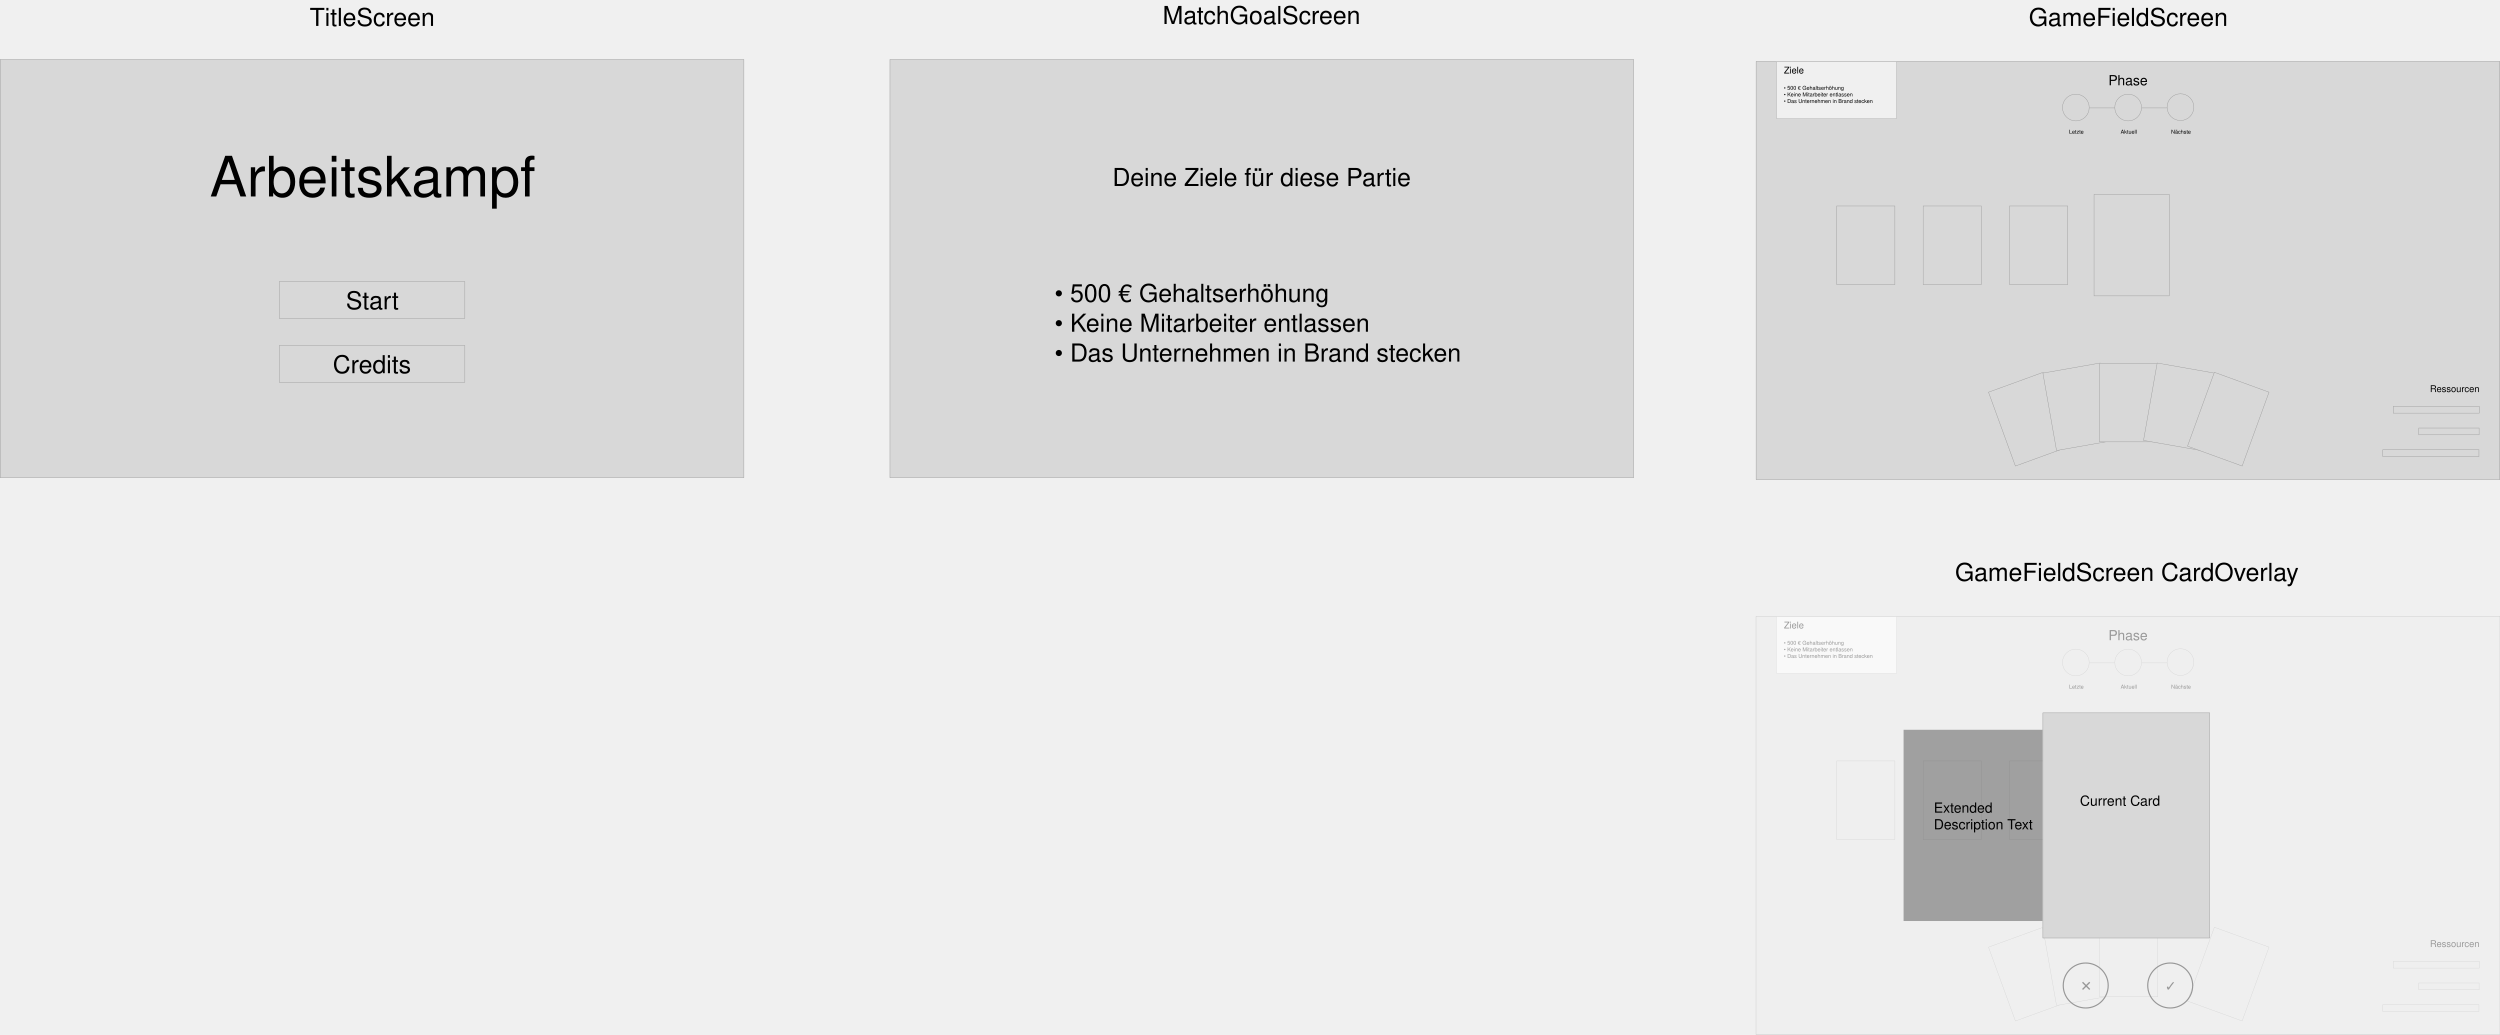
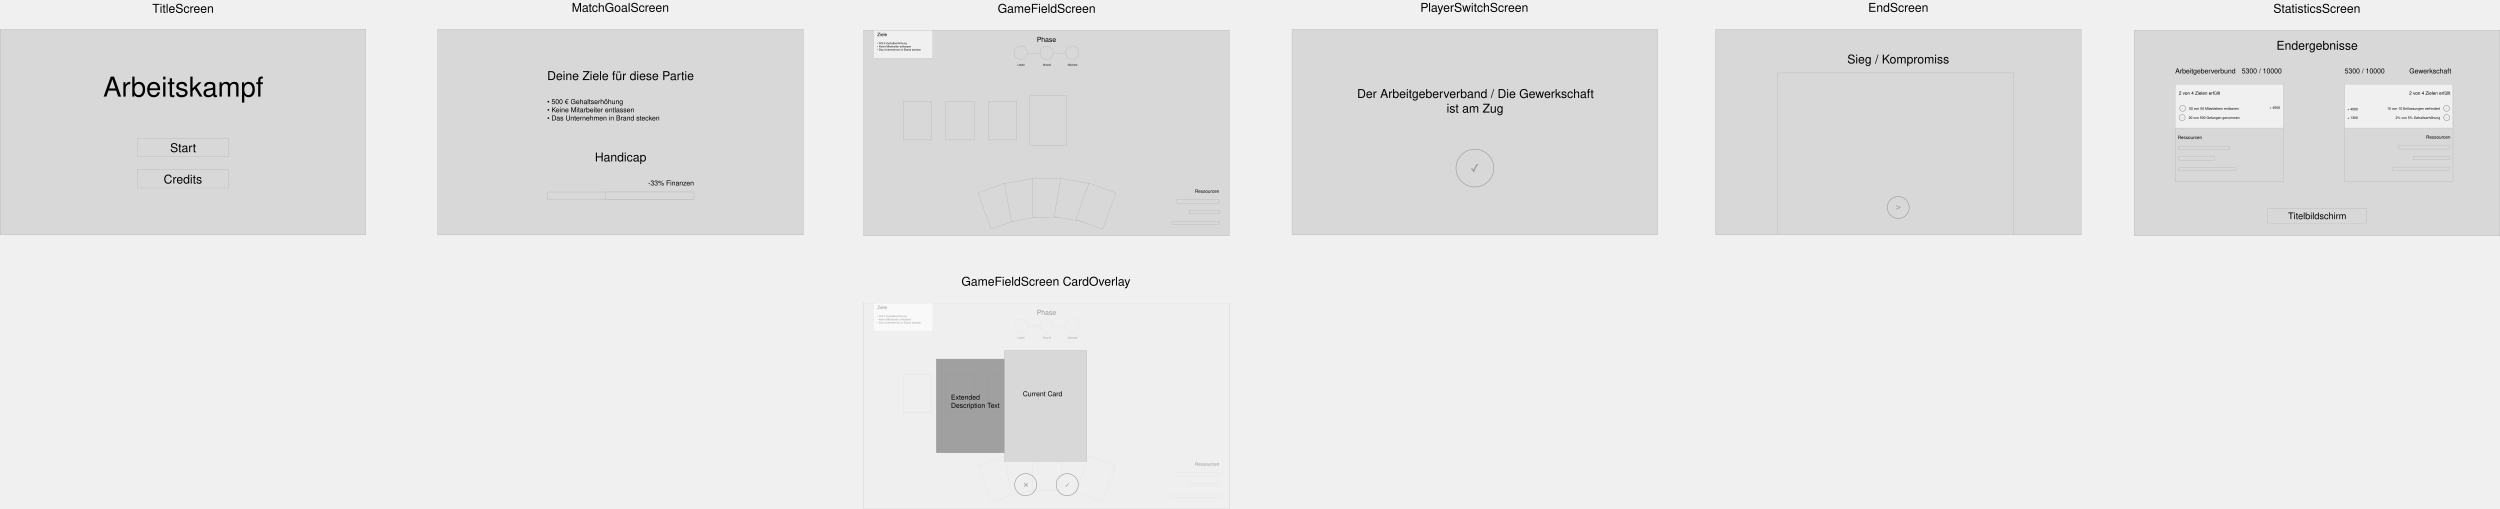
- <svg xmlns="http://www.w3.org/2000/svg" xmlns:xlink="http://www.w3.org/1999/xlink" width="6451px" height="2670px" viewBox="0 0 6451 2670" version="1.1">
+ <svg xmlns="http://www.w3.org/2000/svg" xmlns:xlink="http://www.w3.org/1999/xlink" width="13118px" height="2670px" viewBox="0 0 13118 2670" version="1.1">
  <defs>
    <rect id="path-1" x="0" y="148" width="1920" height="1080" />
    <rect id="path-2" x="0" y="0" width="480" height="96" />
    <rect id="path-3" x="0" y="0" width="480" height="96" />
    <rect id="path-4" x="0" y="153" width="1920" height="1080" />
-     <rect id="path-5" x="0" y="153" width="1920" height="1080" />
-     <rect id="path-6" x="0" y="0" width="311.933" height="148.793" rx="3" />
-     <rect id="path-7" x="30.811" y="43.709" width="151.058" height="203.805" />
-     <rect id="path-8" x="157.436" y="11.699" width="151.058" height="203.805" />
-     <rect id="path-9" x="287.185" y="0.86" width="151.058" height="203.805" />
-     <rect id="path-10" x="417.137" y="11.699" width="151.058" height="203.805" />
-     <rect id="path-11" x="544.261" y="43.709" width="151.058" height="203.805" />
-     <rect id="path-12" x="664" y="0" width="194.929" height="262.995" />
-     <rect id="path-13" x="0" y="30" width="151.058" height="203.805" />
-     <rect id="path-14" x="223" y="30" width="151.058" height="203.805" />
-     <rect id="path-15" x="446" y="30" width="151.058" height="203.805" />
-     <rect id="path-16" x="0" y="0" width="311.512" height="223.952" rx="3" />
-     <rect id="path-17" x="75" y="68" width="223" height="18.531" />
-     <rect id="path-18" x="141" y="124" width="156.586" height="18.531" />
-     <rect id="path-19" x="48" y="180" width="249.173" height="18.531" />
-     <rect id="path-20" x="0" y="153" width="1920" height="1080" />
-     <rect id="path-21" x="0" y="0" width="311.933" height="148.793" rx="3" />
-     <rect id="path-22" x="30.811" y="43.709" width="151.058" height="203.805" />
-     <rect id="path-23" x="157.436" y="11.699" width="151.058" height="203.805" />
-     <rect id="path-24" x="287.185" y="0.86" width="151.058" height="203.805" />
-     <rect id="path-25" x="544.261" y="43.709" width="151.058" height="203.805" />
-     <rect id="path-26" x="664" y="0" width="194.929" height="262.995" />
-     <rect id="path-27" x="0" y="30" width="151.058" height="203.805" />
-     <rect id="path-28" x="223" y="30" width="151.058" height="203.805" />
-     <rect id="path-29" x="446" y="30" width="151.058" height="203.805" />
-     <rect id="path-30" x="0" y="0" width="311.512" height="223.952" rx="3" />
-     <rect id="path-31" x="75" y="68" width="223" height="18.531" />
-     <rect id="path-32" x="141" y="124" width="156.586" height="18.531" />
-     <rect id="path-33" x="48" y="180" width="249.173" height="18.531" />
-     <rect id="path-34" x="359" y="0" width="431.305" height="581.909" />
+     <rect id="path-5" x="0" y="0" width="770.535" height="39" />
+     <rect id="path-6" x="304.698" y="0" width="466.427" height="39" />
+     <rect id="path-7" x="0" y="153" width="1920" height="1080" />
+     <rect id="path-8" x="0" y="153" width="1920" height="1080" />
+     <rect id="path-9" x="324.068" y="382.345" width="1240.864" height="850.655" />
+     <rect id="path-10" x="0" y="153" width="1920" height="1080" />
+     <rect id="path-11" x="0" y="0" width="519" height="79" rx="3" />
+     <rect id="path-12" x="0.968" y="91" width="569.965" height="513.361" />
+     <rect id="path-13" x="0" y="0" width="569.261" height="231.351" rx="3" />
+     <rect id="path-14" x="0" y="0" width="378.514" height="223.952" rx="3" />
+     <rect id="path-15" x="91.106" y="68" width="270.89" height="18.531" />
+     <rect id="path-16" x="171.28" y="124" width="190.213" height="18.531" />
+     <rect id="path-17" x="58.308" y="180" width="302.683" height="18.531" />
+     <rect id="path-18" x="0.968" y="91" width="569.965" height="513.361" />
+     <rect id="path-19" x="0" y="0" width="569.261" height="231.351" rx="3" />
+     <rect id="path-20" x="0" y="0" width="378.514" height="223.952" rx="3" />
+     <rect id="path-21" x="91.106" y="68" width="270.89" height="18.531" />
+     <rect id="path-22" x="171.28" y="124" width="190.213" height="18.531" />
+     <rect id="path-23" x="58.308" y="180" width="302.683" height="18.531" />
+     <rect id="path-24" x="0" y="153" width="1920" height="1080" />
+     <rect id="path-25" x="0" y="0" width="311.933" height="148.793" rx="3" />
+     <rect id="path-26" x="30.811" y="43.709" width="151.058" height="203.805" />
+     <rect id="path-27" x="157.436" y="11.699" width="151.058" height="203.805" />
+     <rect id="path-28" x="287.185" y="0.86" width="151.058" height="203.805" />
+     <rect id="path-29" x="417.137" y="11.699" width="151.058" height="203.805" />
+     <rect id="path-30" x="544.261" y="43.709" width="151.058" height="203.805" />
+     <rect id="path-31" x="664" y="0" width="194.929" height="262.995" />
+     <rect id="path-32" x="0" y="30" width="151.058" height="203.805" />
+     <rect id="path-33" x="223" y="30" width="151.058" height="203.805" />
+     <rect id="path-34" x="446" y="30" width="151.058" height="203.805" />
+     <rect id="path-35" x="0" y="0" width="311.512" height="223.952" rx="3" />
+     <rect id="path-36" x="75" y="68" width="223" height="18.531" />
+     <rect id="path-37" x="141" y="124" width="156.586" height="18.531" />
+     <rect id="path-38" x="48" y="180" width="249.173" height="18.531" />
+     <rect id="path-39" x="0" y="153" width="1920" height="1080" />
+     <rect id="path-40" x="0" y="0" width="311.933" height="148.793" rx="3" />
+     <rect id="path-41" x="30.811" y="43.709" width="151.058" height="203.805" />
+     <rect id="path-42" x="157.436" y="11.699" width="151.058" height="203.805" />
+     <rect id="path-43" x="287.185" y="0.86" width="151.058" height="203.805" />
+     <rect id="path-44" x="544.261" y="43.709" width="151.058" height="203.805" />
+     <rect id="path-45" x="664" y="0" width="194.929" height="262.995" />
+     <rect id="path-46" x="0" y="30" width="151.058" height="203.805" />
+     <rect id="path-47" x="223" y="30" width="151.058" height="203.805" />
+     <rect id="path-48" x="446" y="30" width="151.058" height="203.805" />
+     <rect id="path-49" x="0" y="0" width="311.512" height="223.952" rx="3" />
+     <rect id="path-50" x="75" y="68" width="223" height="18.531" />
+     <rect id="path-51" x="141" y="124" width="156.586" height="18.531" />
+     <rect id="path-52" x="48" y="180" width="249.173" height="18.531" />
+     <rect id="path-53" x="359" y="0" width="431.305" height="581.909" />
  </defs>
  <g id="Page-1" stroke="none" stroke-width="1" fill="none" fill-rule="evenodd">
    <g id="TitleScreen" transform="translate(0, 5)">
      <g id="Page">
        <use fill="#D8D8D8" fill-rule="evenodd" xlink:href="#path-1" />
        <rect stroke="#979797" stroke-width="1" x="0.5" y="148.5" width="1919" height="1079" />
      </g>
      <g id="Button_Credits" transform="translate(720, 721)">
        <g id="Rectangle">
          <use fill="#D8D8D8" fill-rule="evenodd" xlink:href="#path-2" />
          <rect stroke="#979797" stroke-width="1" x="0.5" y="0.5" width="479" height="95" />
        </g>
        <text id="Start" font-family="Helvetica" font-size="64" font-weight="normal" fill="#000000">
          <tspan x="172.422" y="72">Start</tspan>
        </text>
      </g>
      <g id="Button_Start" transform="translate(720, 886)">
        <g id="Rectangle">
          <use fill="#D8D8D8" fill-rule="evenodd" xlink:href="#path-3" />
          <rect stroke="#979797" stroke-width="1" x="0.5" y="0.5" width="479" height="95" />
        </g>
        <text id="Credits" font-family="Helvetica" font-size="64" font-weight="normal" fill="#000000">
          <tspan x="138.641" y="72">Credits</tspan>
        </text>
      </g>
      <text id="PageTitle" font-family="Helvetica" font-size="144" font-weight="normal" fill="#000000">
        <tspan x="541.348" y="502">Arbeitskampf</tspan>
      </text>
      <text id="ScreenName" font-family="Helvetica" font-size="64" font-weight="normal" fill="#000000">
        <tspan x="799" y="62">TitleScreen</tspan>
      </text>
    </g>
    <g id="MatchGoalScreen" transform="translate(2296, 0)">
      <g id="Page">
        <use fill="#D8D8D8" fill-rule="evenodd" xlink:href="#path-4" />
        <rect stroke="#979797" stroke-width="1" x="0.5" y="153.5" width="1919" height="1079" />
      </g>
      <text id="PageTitle" font-family="Helvetica" font-size="64" font-weight="normal" fill="#000000">
-         <tspan x="574.531" y="480">Deine Ziele für diese Partie</tspan>
-       </text>
-       <text id="Goals" font-family="Helvetica" font-size="64" font-weight="normal" fill="#000000">
-         <tspan x="425" y="779">	• 	500 € Gehaltserhöhung</tspan>
-         <tspan x="425" y="856">	• 	Keine Mitarbeiter entlassen</tspan>
-         <tspan x="425" y="933">	• 	Das Unternehmen in Brand stecken</tspan>
+         <tspan x="575.031" y="420">Deine Ziele für diese Partie</tspan>
+       </text>
+       <text id="PageTitle" font-family="Helvetica" font-size="64" font-weight="normal" fill="#000000">
+         <tspan x="825.297" y="847">Handicap</tspan>
+       </text>
+       <g id="Group" transform="translate(575, 1007)">
+         <g id="Rectangle-4">
+           <use fill="#D8D8D8" fill-rule="evenodd" xlink:href="#path-5" />
+           <rect stroke="#979797" stroke-width="1" x="0.5" y="0.5" width="769.535" height="38" />
+         </g>
+         <g id="Rectangle-4">
+           <use fill="#D8D8D8" fill-rule="evenodd" xlink:href="#path-6" />
+           <rect stroke="#979797" stroke-width="1" x="305.198" y="0.5" width="465.427" height="38" />
+         </g>
+       </g>
+       <text id="Goals" font-family="Helvetica" font-size="36" font-weight="normal" fill="#000000">
+         <tspan x="575" y="546">	• 	500 € Gehaltserhöhung</tspan>
+         <tspan x="575" y="589">	• 	Keine Mitarbeiter entlassen</tspan>
+         <tspan x="575" y="632">	• 	Das Unternehmen in Brand stecken</tspan>
+       </text>
+       <text id="Goals" font-family="Helvetica" font-size="36" font-weight="normal" fill="#000000">
+         <tspan x="1104.861" y="973">-33% Finanzen</tspan>
      </text>
      <text font-family="Helvetica" font-size="64" font-weight="normal" fill="#000000">
        <tspan x="704" y="62">MatchGoalScreen</tspan>
      </text>
    </g>
+     <g id="PlayerSwitchScreen" transform="translate(6779, 0)">
+       <g id="Page">
+         <use fill="#D8D8D8" fill-rule="evenodd" xlink:href="#path-7" />
+         <rect stroke="#979797" stroke-width="1" x="0.5" y="153.5" width="1919" height="1079" />
+       </g>
+       <text id="PageTitle" font-family="Helvetica" font-size="64" font-weight="normal" fill="#000000">
+         <tspan x="342.016" y="514">Der Arbeitgeberverband / Die Gewerkschaft </tspan>
+         <tspan x="811.625" y="591">ist am Zug</tspan>
+       </text>
+       <text font-family="Helvetica" font-size="64" font-weight="normal" fill="#000000">
+         <tspan x="673.656" y="62">PlayerSwitchScreen</tspan>
+       </text>
+       <g id="ButtonPlay" transform="translate(861, 783)">
+         <circle id="Button" stroke="#979797" stroke-width="3" cx="99.013" cy="99.013" r="99.013" />
+         <path d="M94.079,124.024 C92.218,120.663 90.788,118.192 89.788,116.612 L88.197,114.121 L86.997,112.29 C84.376,108.209 81.645,104.838 78.805,102.178 C80.425,100.837 81.935,100.167 83.336,100.167 C85.056,100.167 86.587,100.797 87.927,102.058 C89.267,103.318 90.958,105.719 92.998,109.26 C95.319,101.717 98.27,94.566 101.851,87.804 C103.831,84.123 105.597,81.647 107.147,80.377 C108.698,79.106 110.753,78.471 113.314,78.471 C114.674,78.471 116.355,78.681 118.355,79.101 C113.214,83.243 109.103,88.164 106.022,93.865 C102.941,99.567 98.96,109.62 94.079,124.024 Z" id="Checkmark" fill="#979797" />
+       </g>
+     </g>
+     <g id="EndScreen" transform="translate(9001, 0)">
+       <g id="Page">
+         <use fill="#D8D8D8" fill-rule="evenodd" xlink:href="#path-8" />
+         <rect stroke="#979797" stroke-width="1" x="0.5" y="153.5" width="1919" height="1079" />
+       </g>
+       <text id="PageTitle" font-family="Helvetica" font-size="64" font-weight="normal" fill="#000000">
+         <tspan x="691.969" y="333">Sieg / Kompromiss </tspan>
+       </text>
+       <g id="OutcomeImage">
+         <use fill="#D8D8D8" fill-rule="evenodd" xlink:href="#path-9" />
+         <rect stroke="#979797" stroke-width="1" x="324.568" y="382.845" width="1239.864" height="849.655" />
+       </g>
+       <text font-family="Helvetica" font-size="64" font-weight="normal" fill="#000000">
+         <tspan x="801.672" y="62">EndScreen</tspan>
+       </text>
+       <g id="ButtonContinue" transform="translate(902, 1031)">
+         <circle id="Button" stroke="#979797" stroke-width="3" cx="57.655" cy="57.655" r="57.655" />
+         <polygon id="&gt;" fill="#979797" points="69.35 59.399 45.419 68.754 45.419 65.069 64.969 57.658 45.419 50.268 45.419 46.583 69.35 55.959" />
+       </g>
+     </g>
+     <g id="StatisticsScreen" transform="translate(11198, 5)">
+       <g id="Page">
+         <use fill="#D8D8D8" fill-rule="evenodd" xlink:href="#path-10" />
+         <rect stroke="#979797" stroke-width="1" x="0.5" y="153.5" width="1919" height="1079" />
+       </g>
+       <text id="PageTitle" font-family="Helvetica" font-size="64" font-weight="normal" fill="#000000">
+         <tspan x="747.016" y="256">Endergebnisse</tspan>
+       </text>
+       <text id="EndScreen" font-family="Helvetica" font-size="64" font-weight="normal" fill="#000000">
+         <tspan x="730.578" y="62">StatisticsScreen</tspan>
+       </text>
+       <g id="ButtonMainMenu" transform="translate(701, 1087)">
+         <g id="Rectangle-3">
+           <use fill="#D8D8D8" fill-rule="evenodd" xlink:href="#path-11" />
+           <rect stroke="#979797" stroke-width="1" x="0.5" y="0.5" width="518" height="78" rx="3" />
+         </g>
+         <text id="Titelbildschirm" font-family="Helvetica" font-size="48" font-weight="normal" fill="#000000">
+           <tspan x="107.016" y="58">Titelbildschirm</tspan>
+         </text>
+       </g>
+       <g id="Gewerkschaft" transform="translate(1103, 345)">
+         <g id="Background">
+           <use fill="#D8D8D8" fill-rule="evenodd" xlink:href="#path-12" />
+           <rect stroke="#979797" stroke-width="1" x="1.468" y="91.5" width="568.965" height="512.361" />
+         </g>
+         <g id="GoalsPanel" transform="translate(0.967893, 91)">
+           <g id="Background">
+             <use fill="#F0F0F0" fill-rule="evenodd" xlink:href="#path-13" />
+             <rect stroke="#979797" stroke-width="1" x="0.5" y="0.5" width="568.261" height="230.351" rx="3" />
+           </g>
+           <text id="PanelTitle" font-family="Helvetica" font-size="24" font-weight="normal" fill="#000000">
+             <tspan x="339.78" y="56">2 von 4 Zielen erfüllt</tspan>
+           </text>
+           <g id="Goal" transform="translate(14.65077, 160)">
+             <text font-family="Helvetica" font-size="18" font-weight="normal" fill="#000000">
+               <tspan x="253.307" y="23">2% von 5% Gehaltserhöhung</tspan>
+             </text>
+             <text font-family="Helvetica" font-size="18" font-weight="normal" fill="#000000">
+               <tspan x="0" y="23">+ 1300</tspan>
+             </text>
+             <g id="ButtonCancel" transform="translate(505.6677, 0)">
+               <ellipse id="Button" stroke="#979797" stroke-width="3" cx="15.925" cy="16" rx="15.925" ry="16" />
+               <polygon id="✕" fill="#979797" points="19.287 19.304 18.732 19.862 15.846 16.962 12.96 19.862 12.409 19.304 15.296 16.405 12.409 13.505 12.96 12.952 15.846 15.852 18.732 12.952 19.287 13.505 16.401 16.405" />
+             </g>
+           </g>
+           <g id="Goal" transform="translate(14.08028, 112)">
+             <text font-family="Helvetica" font-size="18" font-weight="normal" fill="#000000">
+               <tspan x="209.521" y="23">10 von 10 Entlassungen verhindert</tspan>
+             </text>
+             <text font-family="Helvetica" font-size="18" font-weight="normal" fill="#000000">
+               <tspan x="0.57" y="26">+ 4000</tspan>
+             </text>
+             <g id="ButtonPlay" transform="translate(505.7848, 0)">
+               <ellipse id="Button" stroke="#979797" stroke-width="3" cx="15.668" cy="15.694" rx="15.668" ry="15.694" />
+               <path d="M14.887,19.659 C14.593,19.126 14.366,18.734 14.208,18.484 L13.956,18.089 L13.766,17.799 C13.352,17.152 12.92,16.618 12.47,16.196 C12.726,15.984 12.965,15.877 13.187,15.877 C13.459,15.877 13.701,15.977 13.914,16.177 C14.126,16.377 14.393,16.757 14.716,17.318 C15.083,16.123 15.55,14.989 16.117,13.918 C16.43,13.334 16.71,12.942 16.955,12.74 C17.2,12.539 17.526,12.438 17.931,12.438 C18.146,12.438 18.412,12.472 18.728,12.538 C17.915,13.195 17.264,13.975 16.777,14.878 C16.289,15.782 15.659,17.376 14.887,19.659 Z" id="Checkmark" fill="#979797" />
+             </g>
+           </g>
+         </g>
+         <g id="ResourcePanel" transform="translate(191.9307, 346)">
+           <g id="Background" opacity="0">
+             <use fill="#F0F0F0" fill-rule="evenodd" xlink:href="#path-14" />
+             <rect stroke="#979797" stroke-width="1" x="0.5" y="0.5" width="377.514" height="222.952" rx="3" />
+           </g>
+           <text id="Resources" font-family="Helvetica" font-size="24" font-weight="normal" fill="#000000">
+             <tspan x="237.232" y="31.674">Ressourcen</tspan>
+           </text>
+           <g id="Rectangle-2">
+             <use fill="#D8D8D8" fill-rule="evenodd" xlink:href="#path-15" />
+             <rect stroke="#979797" stroke-width="1" x="91.606" y="68.5" width="269.89" height="17.531" />
+           </g>
+           <g id="Rectangle-2">
+             <use fill="#D8D8D8" fill-rule="evenodd" xlink:href="#path-16" />
+             <rect stroke="#979797" stroke-width="1" x="171.78" y="124.5" width="189.213" height="17.531" />
+           </g>
+           <g id="Rectangle-2">
+             <use fill="#D8D8D8" fill-rule="evenodd" xlink:href="#path-17" />
+             <rect stroke="#979797" stroke-width="1" x="58.808" y="180.5" width="301.683" height="17.531" />
+           </g>
+         </g>
+         <text font-family="Helvetica" font-size="36" font-weight="normal" fill="#000000">
+           <tspan x="340.92" y="35"> Gewerkschaft</tspan>
+         </text>
+         <text id="Score" font-family="Helvetica" font-size="36" font-weight="normal" fill="#000000">
+           <tspan x="1.799" y="35"> 5300 / 10000</tspan>
+         </text>
+       </g>
+       <g id="Arbeitgeberverbund" transform="translate(214, 345)">
+         <g id="Background">
+           <use fill="#D8D8D8" fill-rule="evenodd" xlink:href="#path-18" />
+           <rect stroke="#979797" stroke-width="1" x="1.468" y="91.5" width="568.965" height="512.361" />
+         </g>
+         <g id="GoalsPanel" transform="translate(0.967893, 91)">
+           <g id="Background">
+             <use fill="#F0F0F0" fill-rule="evenodd" xlink:href="#path-19" />
+             <rect stroke="#979797" stroke-width="1" x="0.5" y="0.5" width="568.261" height="230.351" rx="3" />
+           </g>
+           <text id="PanelTitle" font-family="Helvetica" font-size="24" font-weight="normal" fill="#000000">
+             <tspan x="20" y="56">2 von 4 Zielen erfüllt</tspan>
+           </text>
+           <g id="Goal" transform="translate(286.6508, 176) scale(-1, 1) translate(-286.6508, -176) translate(20.65077, 160)">
+             <text transform="translate(240.7327, 16) scale(-1, 1) translate(-240.7327, -16) " font-family="Helvetica" font-size="18" font-weight="normal" fill="#000000">
+               <tspan x="0" y="23">20 von 500 Gefangen genommen</tspan>
+             </text>
+             <g id="ButtonCancel" transform="translate(499.6677, 0)">
+               <ellipse id="Button" stroke="#979797" stroke-width="3" cx="15.925" cy="16" rx="15.925" ry="16" />
+               <polygon id="✕" fill="#979797" points="19.287 19.304 18.732 19.862 15.846 16.962 12.96 19.862 12.409 19.304 15.296 16.405 12.409 13.505 12.96 12.952 15.846 15.852 18.732 12.952 19.287 13.505 16.401 16.405" />
+             </g>
+           </g>
+           <g id="Goal" transform="translate(287.5803, 128) scale(-1, 1) translate(-287.5803, -128) translate(23.08028, 112)">
+             <text transform="translate(84.17752, 11) scale(-1, 1) translate(-84.17752, -11) " font-family="Helvetica" font-size="18" font-weight="normal" fill="#000000">
+               <tspan x="111.799" y="18">+ 4000</tspan>
+             </text>
+             <text transform="translate(239.8438, 16) scale(-1, 1) translate(-239.8438, -16) " font-family="Helvetica" font-size="18" font-weight="normal" fill="#000000">
+               <tspan x="0.975" y="23">50 von 50 Mitarbeitern entlassen</tspan>
+             </text>
+             <g id="ButtonPlay" transform="translate(496.7848, 0)">
+               <ellipse id="Button" stroke="#979797" stroke-width="3" cx="15.668" cy="15.694" rx="15.668" ry="15.694" />
+               <path d="M14.887,19.659 C14.593,19.126 14.366,18.734 14.208,18.484 L13.956,18.089 L13.766,17.799 C13.352,17.152 12.92,16.618 12.47,16.196 C12.726,15.984 12.965,15.877 13.187,15.877 C13.459,15.877 13.701,15.977 13.914,16.177 C14.126,16.377 14.393,16.757 14.716,17.318 C15.083,16.123 15.55,14.989 16.117,13.918 C16.43,13.334 16.71,12.942 16.955,12.74 C17.2,12.539 17.526,12.438 17.931,12.438 C18.146,12.438 18.412,12.472 18.728,12.538 C17.915,13.195 17.264,13.975 16.777,14.878 C16.289,15.782 15.659,17.376 14.887,19.659 Z" id="Checkmark" fill="#979797" />
+             </g>
+           </g>
+         </g>
+         <g id="ResourcePanel" transform="translate(190.5, 460) scale(-1, 1) translate(-190.5, -460) translate(1, 348)">
+           <g id="Background" opacity="0">
+             <use fill="#F0F0F0" fill-rule="evenodd" xlink:href="#path-20" />
+             <rect stroke="#979797" stroke-width="1" x="0.5" y="0.5" width="377.514" height="222.952" rx="3" />
+           </g>
+           <text id="Resources" transform="translate(192.7196, 23.17372) scale(-1, 1) translate(-192.7196, -23.17372) " font-family="Helvetica" font-size="24" font-weight="normal" fill="#000000">
+             <tspan x="20.145" y="31.674">Ressourcen</tspan>
+           </text>
+           <g id="Rectangle-2">
+             <use fill="#D8D8D8" fill-rule="evenodd" xlink:href="#path-21" />
+             <rect stroke="#979797" stroke-width="1" x="91.606" y="68.5" width="269.89" height="17.531" />
+           </g>
+           <g id="Rectangle-2">
+             <use fill="#D8D8D8" fill-rule="evenodd" xlink:href="#path-22" />
+             <rect stroke="#979797" stroke-width="1" x="171.78" y="124.5" width="189.213" height="17.531" />
+           </g>
+           <g id="Rectangle-2">
+             <use fill="#D8D8D8" fill-rule="evenodd" xlink:href="#path-23" />
+             <rect stroke="#979797" stroke-width="1" x="58.808" y="180.5" width="301.683" height="17.531" />
+           </g>
+         </g>
+         <text id="Score" font-family="Helvetica" font-size="36" font-weight="normal" fill="#000000">
+           <tspan x="350.799" y="35"> 5300 / 10000</tspan>
+         </text>
+         <text font-family="Helvetica" font-size="36" font-weight="normal" fill="#000000">
+           <tspan x="1.787" y="35">Arbeitgeberverbund</tspan>
+         </text>
+       </g>
+     </g>
    <g id="GameFieldScreen" transform="translate(4531, 5)">
      <g id="Page">
-         <use fill="#D8D8D8" fill-rule="evenodd" xlink:href="#path-5" />
+         <use fill="#D8D8D8" fill-rule="evenodd" xlink:href="#path-24" />
        <rect stroke="#979797" stroke-width="1" x="0.5" y="153.5" width="1919" height="1079" />
      </g>
      <g id="GoalsPanel" transform="translate(52, 153)">
        <g id="Background">
-           <use fill="#F0F0F0" fill-rule="evenodd" xlink:href="#path-6" />
+           <use fill="#F0F0F0" fill-rule="evenodd" xlink:href="#path-25" />
          <rect stroke="#979797" stroke-width="1" x="0.5" y="0.5" width="310.933" height="147.793" rx="3" />
        </g>
        <text id="Goals" font-family="Helvetica" font-size="14" font-weight="normal" fill="#000000">
          <tspan x="20" y="73.743">	• 	500 € Gehaltserhöhung</tspan>
          <tspan x="20" y="90.743">	• 	Keine Mitarbeiter entlassen</tspan>
          <tspan x="20" y="107.743">	• 	Das Unternehmen in Brand stecken</tspan>
        </text>
        <text id="PanelTitle" font-family="Helvetica" font-size="24" font-weight="normal" fill="#000000">
          <tspan x="20.145" y="31.674">Ziele</tspan>
        </text>
      </g>
      <g id="Hand" transform="translate(599, 931)">
        <g id="Card" transform="translate(106.3406, 145.6111) rotate(-20) translate(-106.3406, -145.6111) ">
-           <use fill="#D8D8D8" fill-rule="evenodd" xlink:href="#path-7" />
+           <use fill="#D8D8D8" fill-rule="evenodd" xlink:href="#path-26" />
          <rect stroke="#979797" stroke-width="1" x="31.311" y="44.209" width="150.058" height="202.805" />
        </g>
        <g id="Card" transform="translate(232.9655, 113.6011) rotate(-10) translate(-232.9655, -113.6011) ">
-           <use fill="#D8D8D8" fill-rule="evenodd" xlink:href="#path-8" />
+           <use fill="#D8D8D8" fill-rule="evenodd" xlink:href="#path-27" />
          <rect stroke="#979797" stroke-width="1" x="157.936" y="12.199" width="150.058" height="202.805" />
        </g>
        <g id="Card">
-           <use fill="#D8D8D8" fill-rule="evenodd" xlink:href="#path-9" />
+           <use fill="#D8D8D8" fill-rule="evenodd" xlink:href="#path-28" />
          <rect stroke="#979797" stroke-width="1" x="287.685" y="1.36" width="150.058" height="202.805" />
        </g>
        <g id="Card" transform="translate(492.6666, 113.6011) rotate(10) translate(-492.6666, -113.6011) ">
-           <use fill="#D8D8D8" fill-rule="evenodd" xlink:href="#path-10" />
+           <use fill="#D8D8D8" fill-rule="evenodd" xlink:href="#path-29" />
          <rect stroke="#979797" stroke-width="1" x="417.637" y="12.199" width="150.058" height="202.805" />
        </g>
        <g id="Card" transform="translate(619.7897, 145.6111) rotate(20) translate(-619.7897, -145.6111) ">
-           <use fill="#D8D8D8" fill-rule="evenodd" xlink:href="#path-11" />
+           <use fill="#D8D8D8" fill-rule="evenodd" xlink:href="#path-30" />
          <rect stroke="#979797" stroke-width="1" x="544.761" y="44.209" width="150.058" height="202.805" />
        </g>
      </g>
      <g id="GameField" transform="translate(208, 496)">
        <g id="LastPlayedCard">
-           <use fill="#D8D8D8" fill-rule="evenodd" xlink:href="#path-12" />
+           <use fill="#D8D8D8" fill-rule="evenodd" xlink:href="#path-31" />
          <rect stroke="#979797" stroke-width="1" x="664.5" y="0.5" width="193.929" height="261.995" />
        </g>
        <g id="Card">
-           <use fill="#D8D8D8" fill-rule="evenodd" xlink:href="#path-13" />
+           <use fill="#D8D8D8" fill-rule="evenodd" xlink:href="#path-32" />
          <rect stroke="#979797" stroke-width="1" x="0.5" y="30.5" width="150.058" height="202.805" />
        </g>
        <g id="Card">
-           <use fill="#D8D8D8" fill-rule="evenodd" xlink:href="#path-14" />
+           <use fill="#D8D8D8" fill-rule="evenodd" xlink:href="#path-33" />
          <rect stroke="#979797" stroke-width="1" x="223.5" y="30.5" width="150.058" height="202.805" />
        </g>
        <g id="Card">
-           <use fill="#D8D8D8" fill-rule="evenodd" xlink:href="#path-15" />
+           <use fill="#D8D8D8" fill-rule="evenodd" xlink:href="#path-34" />
          <rect stroke="#979797" stroke-width="1" x="446.5" y="30.5" width="150.058" height="202.805" />
        </g>
      </g>
      <g id="ResourcePanel" transform="translate(1569, 975)">
        <g id="Background" opacity="0">
-           <use fill="#F0F0F0" fill-rule="evenodd" xlink:href="#path-16" />
+           <use fill="#F0F0F0" fill-rule="evenodd" xlink:href="#path-35" />
          <rect stroke="#979797" stroke-width="1" x="0.5" y="0.5" width="310.512" height="222.952" rx="3" />
        </g>
        <text id="Resources" font-family="Helvetica" font-size="24" font-weight="normal" fill="#000000">
          <tspan x="170.23" y="31.674">Ressourcen</tspan>
        </text>
        <g id="Rectangle-2">
-           <use fill="#D8D8D8" fill-rule="evenodd" xlink:href="#path-17" />
+           <use fill="#D8D8D8" fill-rule="evenodd" xlink:href="#path-36" />
          <rect stroke="#979797" stroke-width="1" x="75.5" y="68.5" width="222" height="17.531" />
        </g>
        <g id="Rectangle-2">
-           <use fill="#D8D8D8" fill-rule="evenodd" xlink:href="#path-18" />
+           <use fill="#D8D8D8" fill-rule="evenodd" xlink:href="#path-37" />
          <rect stroke="#979797" stroke-width="1" x="141.5" y="124.5" width="155.586" height="17.531" />
        </g>
        <g id="Rectangle-2">
-           <use fill="#D8D8D8" fill-rule="evenodd" xlink:href="#path-19" />
+           <use fill="#D8D8D8" fill-rule="evenodd" xlink:href="#path-38" />
          <rect stroke="#979797" stroke-width="1" x="48.5" y="180.5" width="248.173" height="17.531" />
        </g>
      </g>
      <text font-family="Helvetica" font-size="64" font-weight="normal" fill="#000000">
        <tspan x="704" y="62">GameFieldScreen</tspan>
      </text>
      <g id="PhaseDisplay" transform="translate(791, 180)">
        <path d="M69.5,93.5 L134.807,93.5" id="Line" stroke="#979797" stroke-linecap="square" />
        <path d="M204.5,93.5 L269.807,93.5" id="Line" stroke="#979797" stroke-linecap="square" />
        <circle id="Oval" stroke="#979797" fill="#D8D8D8" cx="34.5" cy="92.5" r="34.5" />
        <circle id="Oval" stroke="#979797" fill="#D8D8D8" cx="169.5" cy="92.5" r="34.5" />
        <circle id="Oval" stroke="#979797" fill="#D8D8D8" cx="304.5" cy="91.5" r="34.5" />
        <text id="Phase" font-family="Helvetica" font-size="36" font-weight="normal" fill="#000000">
          <tspan x="118.462" y="35">Phase</tspan>
        </text>
        <text id="Aktuell" font-family="Helvetica" font-size="14" font-weight="normal" fill="#000000">
          <tspan x="149.99" y="160">Aktuell</tspan>
        </text>
        <text id="Letzte" font-family="Helvetica" font-size="14" font-weight="normal" fill="#000000">
          <tspan x="16.931" y="160">Letzte</tspan>
        </text>
        <text id="Nächste" font-family="Helvetica" font-size="14" font-weight="normal" fill="#000000">
          <tspan x="280.321" y="160">Nächste</tspan>
        </text>
      </g>
    </g>
    <g id="GameFieldScreen_CardOverlay" transform="translate(4531, 1437)">
      <g id="Page" opacity="0.99">
-         <use fill="#D8D8D8" fill-rule="evenodd" xlink:href="#path-20" />
+         <use fill="#D8D8D8" fill-rule="evenodd" xlink:href="#path-39" />
        <rect stroke="#979797" stroke-width="1" x="0.5" y="153.5" width="1919" height="1079" />
      </g>
      <g id="GoalsPanel" transform="translate(52, 153)">
        <g id="Background">
-           <use fill="#F0F0F0" fill-rule="evenodd" xlink:href="#path-21" />
+           <use fill="#F0F0F0" fill-rule="evenodd" xlink:href="#path-40" />
          <rect stroke="#979797" stroke-width="1" x="0.5" y="0.5" width="310.933" height="147.793" rx="3" />
        </g>
        <text id="Goals" font-family="Helvetica" font-size="14" font-weight="normal" fill="#000000">
          <tspan x="20" y="73.743">	• 	500 € Gehaltserhöhung</tspan>
          <tspan x="20" y="90.743">	• 	Keine Mitarbeiter entlassen</tspan>
          <tspan x="20" y="107.743">	• 	Das Unternehmen in Brand stecken</tspan>
        </text>
        <text id="PanelTitle" font-family="Helvetica" font-size="24" font-weight="normal" fill="#000000">
          <tspan x="20.145" y="31.674">Ziele</tspan>
        </text>
      </g>
      <g id="Hand" transform="translate(599, 931)">
        <g id="Card" transform="translate(106.3406, 145.6111) rotate(-20) translate(-106.3406, -145.6111) ">
-           <use fill="#D8D8D8" fill-rule="evenodd" xlink:href="#path-22" />
+           <use fill="#D8D8D8" fill-rule="evenodd" xlink:href="#path-41" />
          <rect stroke="#979797" stroke-width="1" x="31.311" y="44.209" width="150.058" height="202.805" />
        </g>
        <g id="Card" transform="translate(232.9655, 113.6011) rotate(-10) translate(-232.9655, -113.6011) ">
-           <use fill="#D8D8D8" fill-rule="evenodd" xlink:href="#path-23" />
+           <use fill="#D8D8D8" fill-rule="evenodd" xlink:href="#path-42" />
          <rect stroke="#979797" stroke-width="1" x="157.936" y="12.199" width="150.058" height="202.805" />
        </g>
        <g id="Card">
-           <use fill="#D8D8D8" fill-rule="evenodd" xlink:href="#path-24" />
+           <use fill="#D8D8D8" fill-rule="evenodd" xlink:href="#path-43" />
          <rect stroke="#979797" stroke-width="1" x="287.685" y="1.36" width="150.058" height="202.805" />
        </g>
        <g id="Card" transform="translate(619.7897, 145.6111) rotate(20) translate(-619.7897, -145.6111) ">
-           <use fill="#D8D8D8" fill-rule="evenodd" xlink:href="#path-25" />
+           <use fill="#D8D8D8" fill-rule="evenodd" xlink:href="#path-44" />
          <rect stroke="#979797" stroke-width="1" x="544.761" y="44.209" width="150.058" height="202.805" />
        </g>
      </g>
      <g id="GameField" transform="translate(208, 496)">
        <g id="LastPlayedCard">
-           <use fill="#D8D8D8" fill-rule="evenodd" xlink:href="#path-26" />
+           <use fill="#D8D8D8" fill-rule="evenodd" xlink:href="#path-45" />
          <rect stroke="#979797" stroke-width="1" x="664.5" y="0.5" width="193.929" height="261.995" />
        </g>
        <g id="Card">
-           <use fill="#D8D8D8" fill-rule="evenodd" xlink:href="#path-27" />
+           <use fill="#D8D8D8" fill-rule="evenodd" xlink:href="#path-46" />
          <rect stroke="#979797" stroke-width="1" x="0.5" y="30.5" width="150.058" height="202.805" />
        </g>
        <g id="Card">
-           <use fill="#D8D8D8" fill-rule="evenodd" xlink:href="#path-28" />
+           <use fill="#D8D8D8" fill-rule="evenodd" xlink:href="#path-47" />
          <rect stroke="#979797" stroke-width="1" x="223.5" y="30.5" width="150.058" height="202.805" />
        </g>
        <g id="Card">
-           <use fill="#D8D8D8" fill-rule="evenodd" xlink:href="#path-29" />
+           <use fill="#D8D8D8" fill-rule="evenodd" xlink:href="#path-48" />
          <rect stroke="#979797" stroke-width="1" x="446.5" y="30.5" width="150.058" height="202.805" />
        </g>
      </g>
      <g id="ResourcePanel" transform="translate(1569, 975)">
        <g id="Background" opacity="0">
-           <use fill="#F0F0F0" fill-rule="evenodd" xlink:href="#path-30" />
+           <use fill="#F0F0F0" fill-rule="evenodd" xlink:href="#path-49" />
          <rect stroke="#979797" stroke-width="1" x="0.5" y="0.5" width="310.512" height="222.952" rx="3" />
        </g>
        <text id="Resources" font-family="Helvetica" font-size="24" font-weight="normal" fill="#000000">
          <tspan x="170.23" y="31.674">Ressourcen</tspan>
        </text>
        <g id="Rectangle-2">
-           <use fill="#D8D8D8" fill-rule="evenodd" xlink:href="#path-31" />
+           <use fill="#D8D8D8" fill-rule="evenodd" xlink:href="#path-50" />
          <rect stroke="#979797" stroke-width="1" x="75.5" y="68.5" width="222" height="17.531" />
        </g>
        <g id="Rectangle-2">
-           <use fill="#D8D8D8" fill-rule="evenodd" xlink:href="#path-32" />
+           <use fill="#D8D8D8" fill-rule="evenodd" xlink:href="#path-51" />
          <rect stroke="#979797" stroke-width="1" x="141.5" y="124.5" width="155.586" height="17.531" />
        </g>
        <g id="Rectangle-2">
-           <use fill="#D8D8D8" fill-rule="evenodd" xlink:href="#path-33" />
+           <use fill="#D8D8D8" fill-rule="evenodd" xlink:href="#path-52" />
          <rect stroke="#979797" stroke-width="1" x="48.5" y="180.5" width="248.173" height="17.531" />
        </g>
      </g>
      <text id="GameFieldScreen" font-family="Helvetica" font-size="64" font-weight="normal" fill="#000000">
        <tspan x="513.609" y="62">GameFieldScreen CardOverlay</tspan>
      </text>
      <g id="PhaseDisplay" transform="translate(791, 180)">
        <path d="M69.5,93.5 L134.807,93.5" id="Line" stroke="#979797" stroke-linecap="square" />
        <path d="M204.5,93.5 L269.807,93.5" id="Line" stroke="#979797" stroke-linecap="square" />
        <circle id="Oval" stroke="#979797" fill="#D8D8D8" cx="34.5" cy="92.5" r="34.5" />
        <circle id="Oval" stroke="#979797" fill="#D8D8D8" cx="169.5" cy="92.5" r="34.5" />
        <circle id="Oval" stroke="#979797" fill="#D8D8D8" cx="304.5" cy="91.5" r="34.5" />
        <text id="Phase" font-family="Helvetica" font-size="36" font-weight="normal" fill="#000000">
          <tspan x="118.462" y="35">Phase</tspan>
        </text>
        <text id="Aktuell" font-family="Helvetica" font-size="14" font-weight="normal" fill="#000000">
          <tspan x="149.99" y="160">Aktuell</tspan>
        </text>
        <text id="Letzte" font-family="Helvetica" font-size="14" font-weight="normal" fill="#000000">
          <tspan x="16.931" y="160">Letzte</tspan>
        </text>
        <text id="Nächste" font-family="Helvetica" font-size="14" font-weight="normal" fill="#000000">
          <tspan x="280.321" y="160">Nächste</tspan>
        </text>
      </g>
      <g id="Overlay" transform="translate(0, 153)">
        <rect fill="#FFFFFF" opacity="0.6" x="0" y="0" width="1920" height="1080" />
        <g id="FocusedCard" transform="translate(381, 249)">
          <g id="Card">
-             <use fill="#D8D8D8" fill-rule="evenodd" xlink:href="#path-34" />
+             <use fill="#D8D8D8" fill-rule="evenodd" xlink:href="#path-53" />
            <rect stroke="#979797" stroke-width="1" x="359.5" y="0.5" width="430.305" height="580.909" />
          </g>
          <g id="ExtendedDescription" transform="translate(0, 44)" fill="#000000">
            <rect opacity="0.33" x="0" y="0.126" width="358.305" height="493.455" />
            <text id="Extended-Description" font-family="Helvetica" font-size="36" font-weight="normal">
              <tspan x="78" y="214">Extended </tspan>
              <tspan x="78" y="257">Description Text</tspan>
            </text>
          </g>
          <text id="Current-Card" font-family="Helvetica" font-size="36" font-weight="normal" fill="#000000">
            <tspan x="455" y="240">Current Card</tspan>
          </text>
        </g>
        <g id="Buttons" transform="translate(793, 895)">
          <g id="ButtonPlay" transform="translate(218, 0)">
            <circle id="Button" stroke="#979797" stroke-width="3" cx="58" cy="58" r="58" />
            <text id="✓" font-family="LucidaGrande, Lucida Grande" font-size="36" font-weight="normal" fill="#979797">
              <tspan x="44" y="72">✓</tspan>
            </text>
          </g>
          <g id="ButtonCancel">
            <circle id="Button" stroke="#979797" stroke-width="3" cx="58" cy="58" r="58" />
            <text id="✕" font-family="ZapfDingbatsITC, Zapf Dingbats" font-size="36" font-weight="normal" fill="#979797">
              <tspan x="44" y="72">✕</tspan>
            </text>
          </g>
        </g>
      </g>
    </g>
  </g>
</svg>
